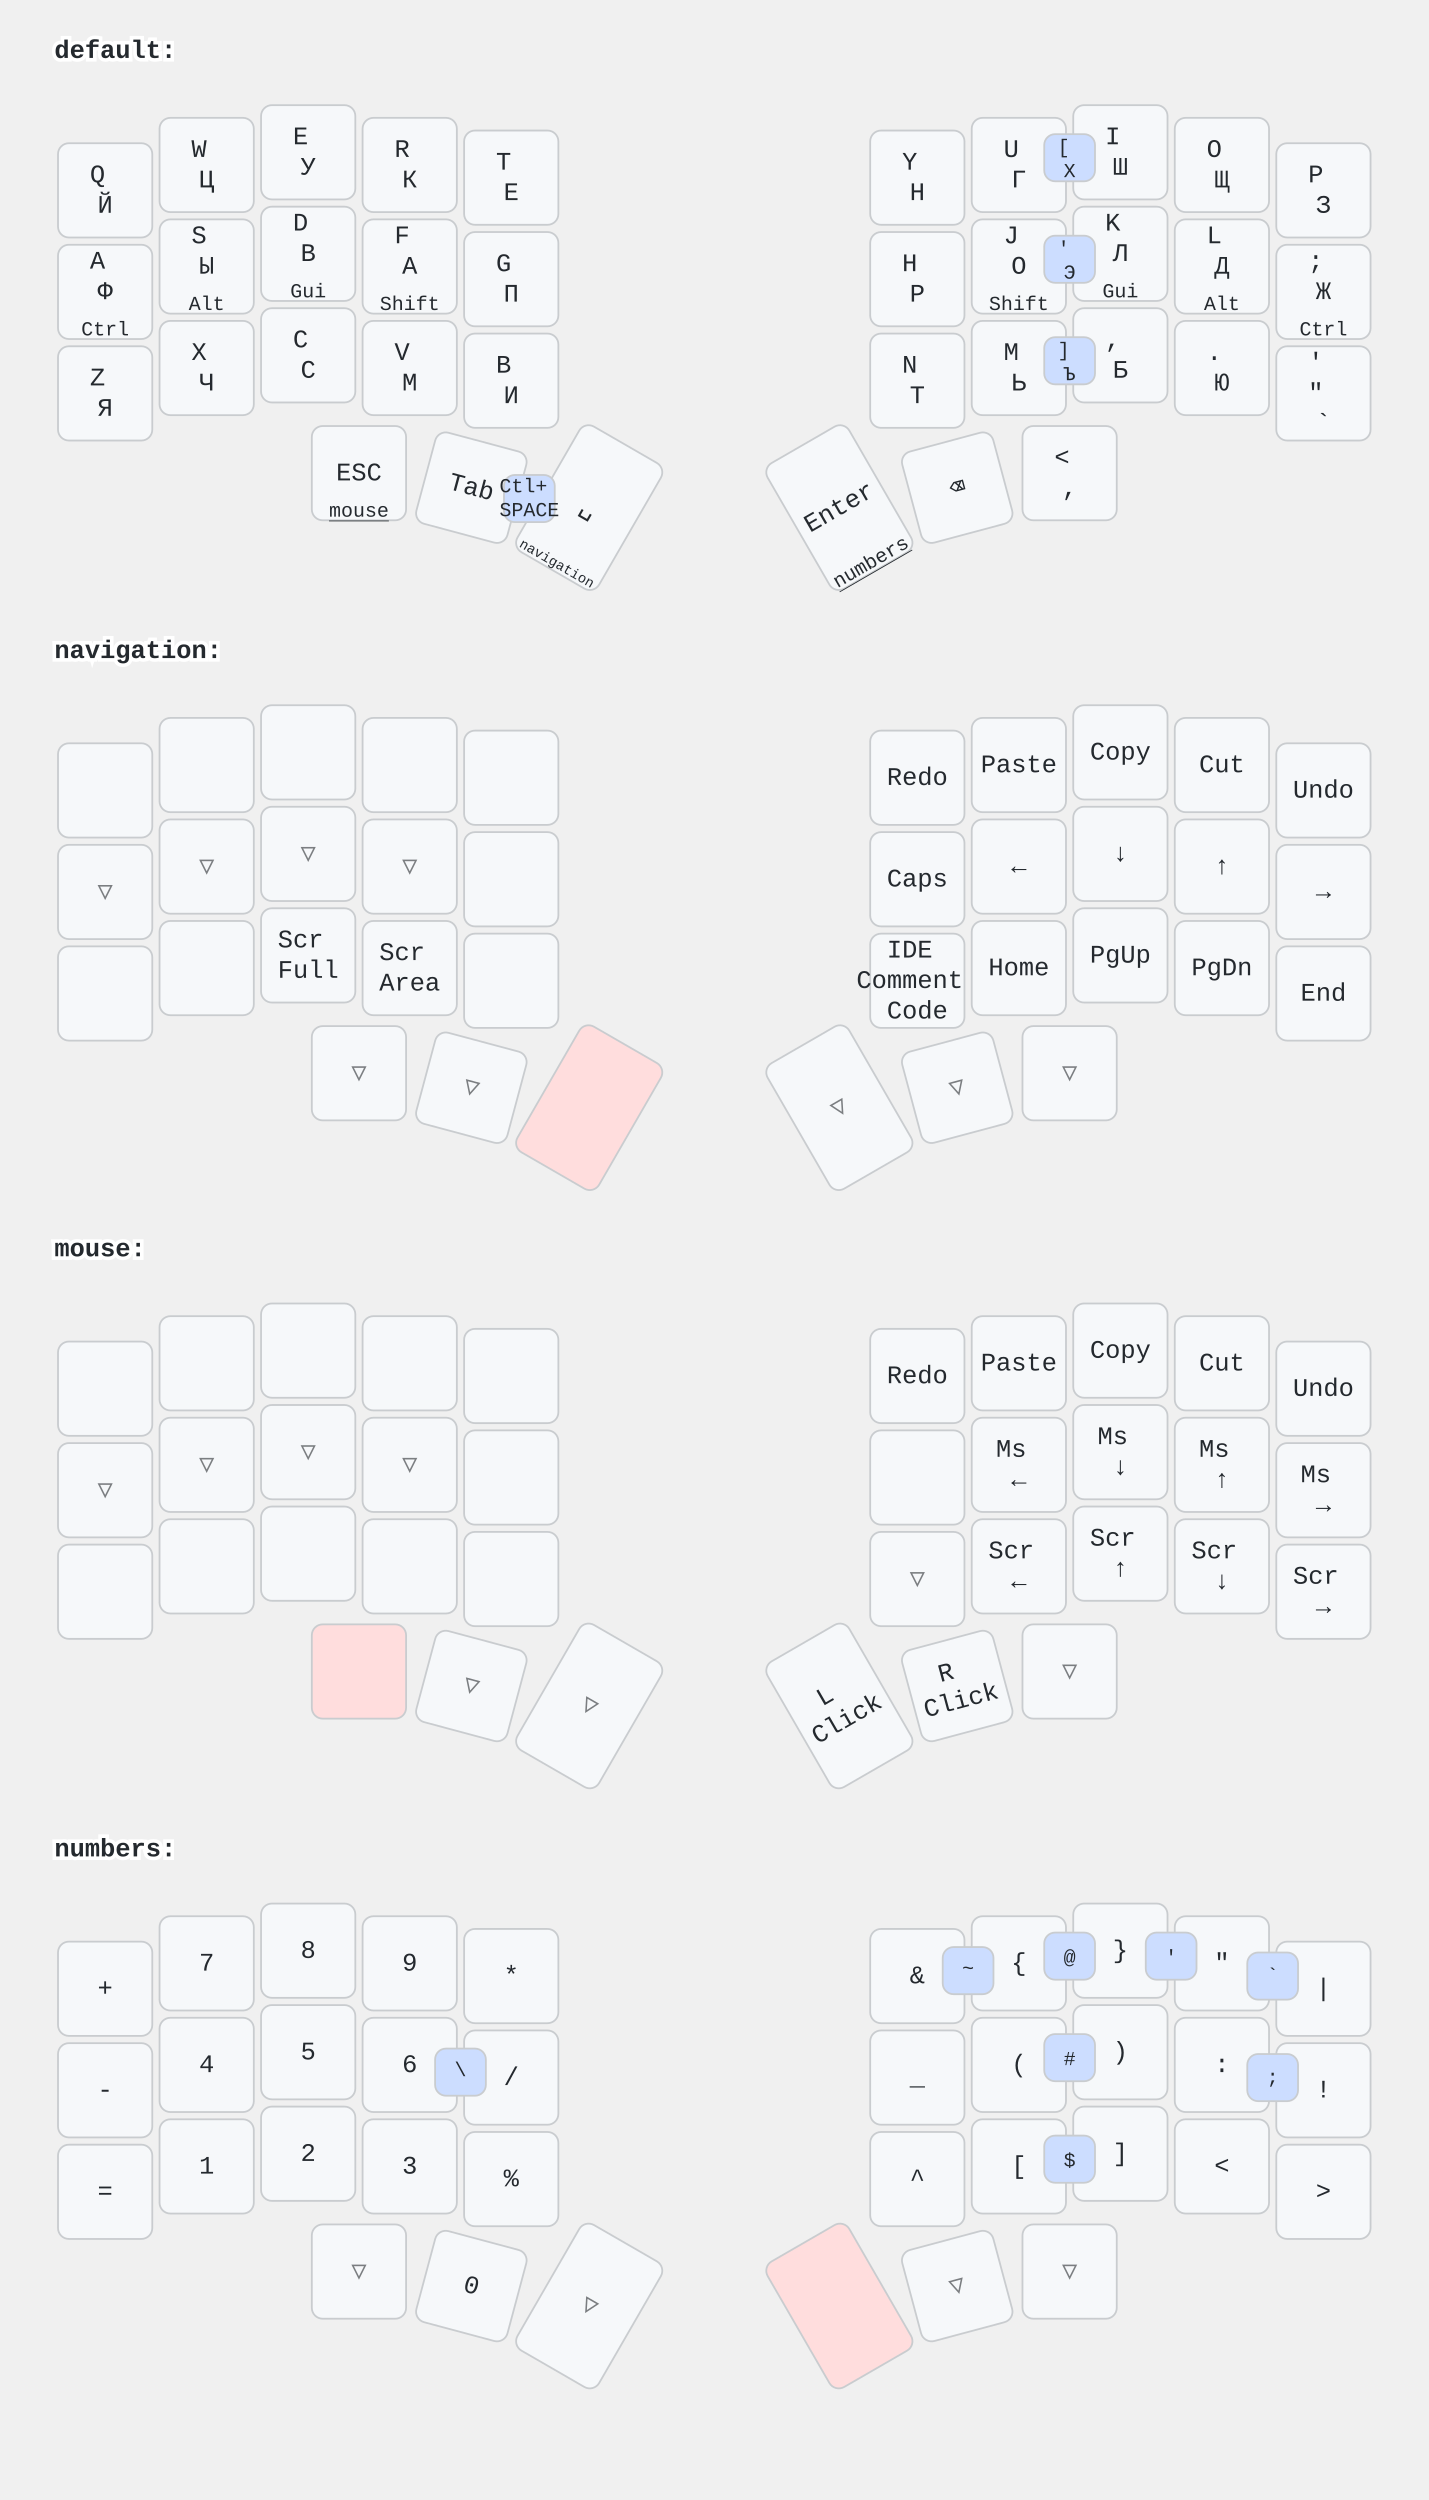
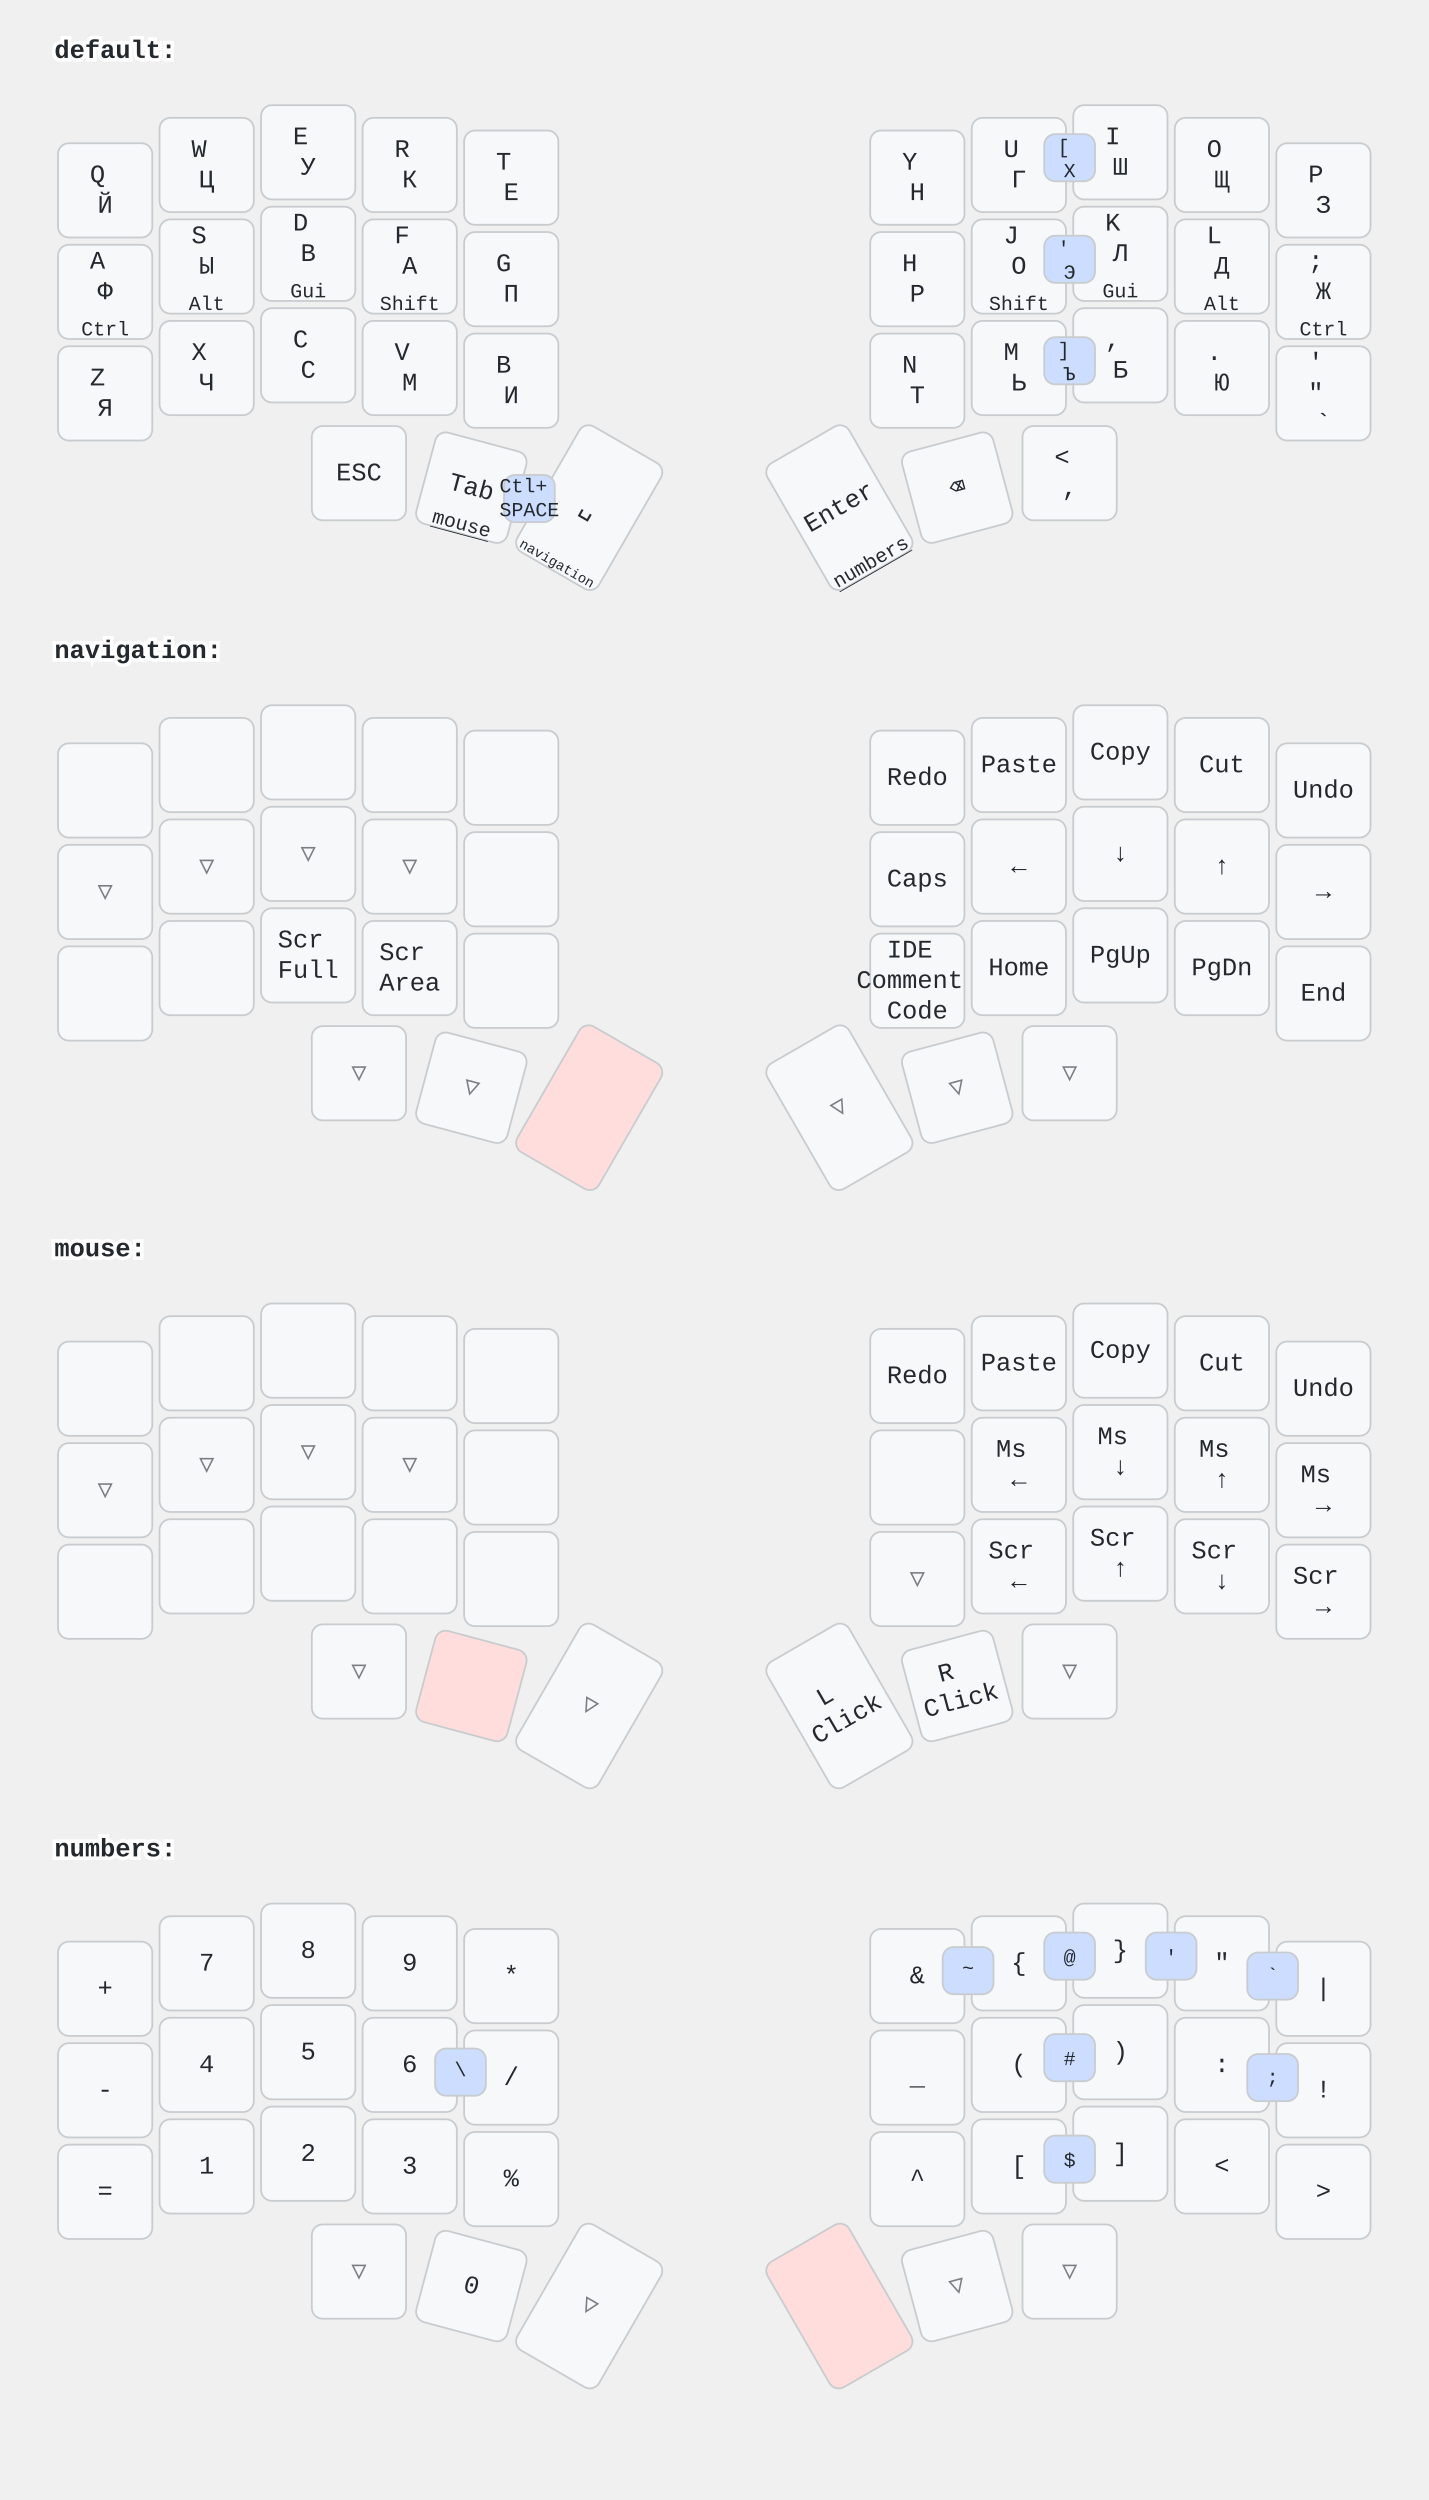
<svg xmlns="http://www.w3.org/2000/svg" width="788" height="1379" viewBox="0 0 788 1379" class="keymap">
  <style>/* inherit to force styles through use tags */
svg path {
    fill: inherit;
}

/* font and background color specifications */
svg.keymap {
    font-family: SFMono-Regular,Consolas,Liberation Mono,Menlo,monospace;
    font-size: 14px;
    font-kerning: normal;
    text-rendering: optimizeLegibility;
    fill: #24292e;
}

/* default key styling */
rect.key {
    fill: #f6f8fa;
}

rect.key, rect.combo {
    stroke: #c9cccf;
    stroke-width: 1;
}

/* default key side styling, only used is draw_key_sides is set */
rect.side {
    filter: brightness(90%);
}

/* color accent for combo boxes */
rect.combo, rect.combo-separate {
    fill: #cdf;
}

/* color accent for held keys */
rect.held, rect.combo.held {
    fill: #fdd;
}

/* color accent for ghost (optional) keys */
rect.ghost, rect.combo.ghost {
    stroke-dasharray: 4, 4;
    stroke-width: 2;
}

text {
    text-anchor: middle;
    dominant-baseline: middle;
}

/* styling for layer labels */
text.label {
    font-weight: bold;
    text-anchor: start;
    stroke: white;
    stroke-width: 4;
    paint-order: stroke;
}

/* styling for optional footer */
text.footer {
    text-anchor: end;
    dominant-baseline: auto;
    stroke: white;
    stroke-width: 4;
    paint-order: stroke;
}

/* styling for combo tap, and key non-tap label text */
text.combo, text.hold, text.shifted, text.left, text.right {
    font-size: 11px;
}

text.hold {
    text-anchor: middle;
    dominant-baseline: auto;
}

text.shifted {
    text-anchor: middle;
    dominant-baseline: hanging;
}

text.left {
    text-anchor: start;
}

text.right {
    text-anchor: end;
}

text.layer-activator {
    text-decoration: underline;
}

/* styling for hold/shifted label text in combo box */
text.combo.hold, text.combo.shifted, text.combo.left, text.combo.right {
    font-size: 8px;
}

/* lighter symbol for transparent keys */
text.trans {
    fill: #7b7e81;
}

/* styling for combo dendrons */
path.combo {
    stroke-width: 1;
    stroke: gray;
    fill: none;
}

/* Start Tabler Icons Cleanup */
/* cannot use height/width with glyphs */
.icon-tabler &gt; path {
    fill: inherit;
    stroke: inherit;
    stroke-width: 2;
}
/* hide tabler's default box */
.icon-tabler &gt; path[stroke="none"][fill="none"] {
    visibility: hidden;
}
/* End Tabler Icons Cleanup */

@media (prefers-color-scheme: dark) {
svg.keymap { fill: #d1d6db; }
rect.key { fill: #3f4750; }
rect.key, rect.combo { stroke: #60666c; }
rect.combo, rect.combo-separate { fill: #1f3d7a; }
rect.held, rect.combo.held { fill: #854747; }
text.label, text.footer { stroke: black; }
text.trans { fill: #7e8184; }
path.combo { stroke: #7f7f7f; }

}</style>
  <g transform="translate(30, 0)" class="layer-default">
    <text x="0" y="28" class="label" id="default">default:</text>
    <g transform="translate(0, 56)">
      <g transform="translate(28, 49)" class="key keypos-0">
        <rect rx="6" ry="6" x="-26" y="-26" width="52" height="52" class="key" />
        <text x="0" y="0" class="key tap">
          <tspan x="0" dy="-0.6em">Q</tspan>
          <tspan x="0" dy="1.2em">Й</tspan>
        </text>
      </g>
      <g transform="translate(84, 35)" class="key keypos-1">
        <rect rx="6" ry="6" x="-26" y="-26" width="52" height="52" class="key" />
        <text x="0" y="0" class="key tap">
          <tspan x="0" dy="-0.6em">W</tspan>
          <tspan x="0" dy="1.2em">Ц</tspan>
        </text>
      </g>
      <g transform="translate(140, 28)" class="key keypos-2">
        <rect rx="6" ry="6" x="-26" y="-26" width="52" height="52" class="key" />
        <text x="0" y="0" class="key tap">
          <tspan x="0" dy="-0.6em">E</tspan>
          <tspan x="0" dy="1.2em">У</tspan>
        </text>
      </g>
      <g transform="translate(196, 35)" class="key keypos-3">
        <rect rx="6" ry="6" x="-26" y="-26" width="52" height="52" class="key" />
        <text x="0" y="0" class="key tap">
          <tspan x="0" dy="-0.6em">R</tspan>
          <tspan x="0" dy="1.2em">К</tspan>
        </text>
      </g>
      <g transform="translate(252, 42)" class="key keypos-4">
        <rect rx="6" ry="6" x="-26" y="-26" width="52" height="52" class="key" />
        <text x="0" y="0" class="key tap">
          <tspan x="0" dy="-0.6em">T</tspan>
          <tspan x="0" dy="1.2em">Е</tspan>
        </text>
      </g>
      <g transform="translate(476, 42)" class="key keypos-5">
        <rect rx="6" ry="6" x="-26" y="-26" width="52" height="52" class="key" />
        <text x="0" y="0" class="key tap">
          <tspan x="0" dy="-0.6em">Y</tspan>
          <tspan x="0" dy="1.2em">Н</tspan>
        </text>
      </g>
      <g transform="translate(532, 35)" class="key keypos-6">
        <rect rx="6" ry="6" x="-26" y="-26" width="52" height="52" class="key" />
        <text x="0" y="0" class="key tap">
          <tspan x="0" dy="-0.6em">U</tspan>
          <tspan x="0" dy="1.2em">Г</tspan>
        </text>
      </g>
      <g transform="translate(588, 28)" class="key keypos-7">
        <rect rx="6" ry="6" x="-26" y="-26" width="52" height="52" class="key" />
        <text x="0" y="0" class="key tap">
          <tspan x="0" dy="-0.6em">I</tspan>
          <tspan x="0" dy="1.2em">Ш</tspan>
        </text>
      </g>
      <g transform="translate(644, 35)" class="key keypos-8">
        <rect rx="6" ry="6" x="-26" y="-26" width="52" height="52" class="key" />
        <text x="0" y="0" class="key tap">
          <tspan x="0" dy="-0.6em">O</tspan>
          <tspan x="0" dy="1.2em">Щ</tspan>
        </text>
      </g>
      <g transform="translate(700, 49)" class="key keypos-9">
        <rect rx="6" ry="6" x="-26" y="-26" width="52" height="52" class="key" />
        <text x="0" y="0" class="key tap">
          <tspan x="0" dy="-0.6em">P</tspan>
          <tspan x="0" dy="1.2em">З</tspan>
        </text>
      </g>
      <g transform="translate(28, 105)" class="key keypos-10">
        <rect rx="6" ry="6" x="-26" y="-26" width="52" height="52" class="key" />
        <text x="0" y="0" class="key tap">
          <tspan x="0" dy="-1.2em">A</tspan>
          <tspan x="0" dy="1.2em">Ф</tspan>
        </text>
        <text x="0" y="24" class="key hold">Ctrl</text>
      </g>
      <g transform="translate(84, 91)" class="key keypos-11">
        <rect rx="6" ry="6" x="-26" y="-26" width="52" height="52" class="key" />
        <text x="0" y="0" class="key tap">
          <tspan x="0" dy="-1.2em">S</tspan>
          <tspan x="0" dy="1.2em">Ы</tspan>
        </text>
        <text x="0" y="24" class="key hold">Alt</text>
      </g>
      <g transform="translate(140, 84)" class="key keypos-12">
        <rect rx="6" ry="6" x="-26" y="-26" width="52" height="52" class="key" />
        <text x="0" y="0" class="key tap">
          <tspan x="0" dy="-1.2em">D</tspan>
          <tspan x="0" dy="1.2em">В</tspan>
        </text>
        <text x="0" y="24" class="key hold">Gui</text>
      </g>
      <g transform="translate(196, 91)" class="key keypos-13">
        <rect rx="6" ry="6" x="-26" y="-26" width="52" height="52" class="key" />
        <text x="0" y="0" class="key tap">
          <tspan x="0" dy="-1.2em">F</tspan>
          <tspan x="0" dy="1.2em">А</tspan>
        </text>
        <text x="0" y="24" class="key hold">Shift</text>
      </g>
      <g transform="translate(252, 98)" class="key keypos-14">
        <rect rx="6" ry="6" x="-26" y="-26" width="52" height="52" class="key" />
        <text x="0" y="0" class="key tap">
          <tspan x="0" dy="-0.6em">G</tspan>
          <tspan x="0" dy="1.2em">П</tspan>
        </text>
      </g>
      <g transform="translate(476, 98)" class="key keypos-15">
        <rect rx="6" ry="6" x="-26" y="-26" width="52" height="52" class="key" />
        <text x="0" y="0" class="key tap">
          <tspan x="0" dy="-0.6em">H</tspan>
          <tspan x="0" dy="1.2em">Р</tspan>
        </text>
      </g>
      <g transform="translate(532, 91)" class="key keypos-16">
        <rect rx="6" ry="6" x="-26" y="-26" width="52" height="52" class="key" />
        <text x="0" y="0" class="key tap">
          <tspan x="0" dy="-1.2em">J</tspan>
          <tspan x="0" dy="1.2em">О</tspan>
        </text>
        <text x="0" y="24" class="key hold">Shift</text>
      </g>
      <g transform="translate(588, 84)" class="key keypos-17">
        <rect rx="6" ry="6" x="-26" y="-26" width="52" height="52" class="key" />
        <text x="0" y="0" class="key tap">
          <tspan x="0" dy="-1.2em">K</tspan>
          <tspan x="0" dy="1.2em">Л</tspan>
        </text>
        <text x="0" y="24" class="key hold">Gui</text>
      </g>
      <g transform="translate(644, 91)" class="key keypos-18">
        <rect rx="6" ry="6" x="-26" y="-26" width="52" height="52" class="key" />
        <text x="0" y="0" class="key tap">
          <tspan x="0" dy="-1.2em">L</tspan>
          <tspan x="0" dy="1.2em">Д</tspan>
        </text>
        <text x="0" y="24" class="key hold">Alt</text>
      </g>
      <g transform="translate(700, 105)" class="key keypos-19">
        <rect rx="6" ry="6" x="-26" y="-26" width="52" height="52" class="key" />
        <text x="0" y="0" class="key tap">
          <tspan x="0" dy="-1.2em">;</tspan>
          <tspan x="0" dy="1.2em">Ж</tspan>
        </text>
        <text x="0" y="24" class="key hold">Ctrl</text>
      </g>
      <g transform="translate(28, 161)" class="key keypos-20">
        <rect rx="6" ry="6" x="-26" y="-26" width="52" height="52" class="key" />
        <text x="0" y="0" class="key tap">
          <tspan x="0" dy="-0.6em">Z</tspan>
          <tspan x="0" dy="1.2em">Я</tspan>
        </text>
      </g>
      <g transform="translate(84, 147)" class="key keypos-21">
        <rect rx="6" ry="6" x="-26" y="-26" width="52" height="52" class="key" />
        <text x="0" y="0" class="key tap">
          <tspan x="0" dy="-0.6em">X</tspan>
          <tspan x="0" dy="1.2em">Ч</tspan>
        </text>
      </g>
      <g transform="translate(140, 140)" class="key keypos-22">
        <rect rx="6" ry="6" x="-26" y="-26" width="52" height="52" class="key" />
        <text x="0" y="0" class="key tap">
          <tspan x="0" dy="-0.6em">C</tspan>
          <tspan x="0" dy="1.2em">С</tspan>
        </text>
      </g>
      <g transform="translate(196, 147)" class="key keypos-23">
        <rect rx="6" ry="6" x="-26" y="-26" width="52" height="52" class="key" />
        <text x="0" y="0" class="key tap">
          <tspan x="0" dy="-0.6em">V</tspan>
          <tspan x="0" dy="1.2em">М</tspan>
        </text>
      </g>
      <g transform="translate(252, 154)" class="key keypos-24">
        <rect rx="6" ry="6" x="-26" y="-26" width="52" height="52" class="key" />
        <text x="0" y="0" class="key tap">
          <tspan x="0" dy="-0.6em">B</tspan>
          <tspan x="0" dy="1.2em">И</tspan>
        </text>
      </g>
      <g transform="translate(476, 154)" class="key keypos-25">
        <rect rx="6" ry="6" x="-26" y="-26" width="52" height="52" class="key" />
        <text x="0" y="0" class="key tap">
          <tspan x="0" dy="-0.6em">N</tspan>
          <tspan x="0" dy="1.2em">Т</tspan>
        </text>
      </g>
      <g transform="translate(532, 147)" class="key keypos-26">
        <rect rx="6" ry="6" x="-26" y="-26" width="52" height="52" class="key" />
        <text x="0" y="0" class="key tap">
          <tspan x="0" dy="-0.6em">M</tspan>
          <tspan x="0" dy="1.2em">Ь</tspan>
        </text>
      </g>
      <g transform="translate(588, 140)" class="key keypos-27">
        <rect rx="6" ry="6" x="-26" y="-26" width="52" height="52" class="key" />
        <text x="0" y="0" class="key tap">
          <tspan x="0" dy="-0.6em">,</tspan>
          <tspan x="0" dy="1.2em">Б</tspan>
        </text>
      </g>
      <g transform="translate(644, 147)" class="key keypos-28">
        <rect rx="6" ry="6" x="-26" y="-26" width="52" height="52" class="key" />
        <text x="0" y="0" class="key tap">
          <tspan x="0" dy="-0.6em">.</tspan>
          <tspan x="0" dy="1.2em">Ю</tspan>
        </text>
      </g>
      <g transform="translate(700, 161)" class="key keypos-29">
        <rect rx="6" ry="6" x="-26" y="-26" width="52" height="52" class="key" />
        <text x="0" y="0" class="key tap">
          <tspan x="0" dy="-1.2em">'</tspan>
          <tspan x="0" dy="1.2em">"</tspan>
          <tspan x="0" dy="1.2em">`</tspan>
        </text>
      </g>
      <g transform="translate(168, 205)" class="key keypos-30">
        <rect rx="6" ry="6" x="-26" y="-26" width="52" height="52" class="key" />
        <text x="0" y="0" class="key tap">ESC</text>
+       </g>
+       <g transform="translate(230, 213) rotate(15.0)" class="key keypos-31">
+         <rect rx="6" ry="6" x="-26" y="-26" width="52" height="52" class="key" />
+         <text x="0" y="0" class="key tap">Tab</text>
        <a href="#mouse">
          <text x="0" y="24" class="key hold layer-activator">mouse</text>
        </a>
-       </g>
-       <g transform="translate(230, 213) rotate(15.0)" class="key keypos-31">
-         <rect rx="6" ry="6" x="-26" y="-26" width="52" height="52" class="key" />
-         <text x="0" y="0" class="key tap">Tab</text>
      </g>
      <g transform="translate(295, 224) rotate(30.0)" class="key keypos-32">
        <rect rx="6" ry="6" x="-26" y="-40" width="52" height="80" class="key" />
        <text x="0" y="0" class="key tap">␣</text>
        <a href="#navigation">
          <text x="0" y="38" class="key hold layer-activator">
            <tspan style="font-size: 70%">navigation</tspan>
          </text>
        </a>
      </g>
      <g transform="translate(433, 224) rotate(-30.0)" class="key keypos-33">
        <rect rx="6" ry="6" x="-26" y="-40" width="52" height="80" class="key" />
        <text x="0" y="0" class="key tap">Enter</text>
        <a href="#numbers">
          <text x="0" y="38" class="key hold layer-activator">numbers</text>
        </a>
      </g>
      <g transform="translate(498, 213) rotate(-15.0)" class="key keypos-34">
        <rect rx="6" ry="6" x="-26" y="-26" width="52" height="52" class="key" />
        <text x="0" y="0" class="key tap">⌫</text>
      </g>
      <g transform="translate(560, 205)" class="key keypos-35">
        <rect rx="6" ry="6" x="-26" y="-26" width="52" height="52" class="key" />
        <text x="0" y="0" class="key tap">
          <tspan x="0" dy="-0.6em">&lt;</tspan>
          <tspan x="0" dy="1.2em">,</tspan>
        </text>
      </g>
      <g class="combo combopos-0">
        <rect rx="6" ry="6" x="546" y="18" width="28" height="26" class="combo" />
        <text x="560" y="32" class="combo tap">
          <tspan x="560" dy="-0.6em">[</tspan>
          <tspan x="560" dy="1.2em">Х</tspan>
        </text>
      </g>
      <g class="combo combopos-1">
        <rect rx="6" ry="6" x="546" y="74" width="28" height="26" class="combo" />
        <text x="560" y="88" class="combo tap">
          <tspan x="560" dy="-0.6em">'</tspan>
          <tspan x="560" dy="1.2em">Э</tspan>
        </text>
      </g>
      <g class="combo combopos-2">
        <rect rx="6" ry="6" x="546" y="130" width="28" height="26" class="combo" />
        <text x="560" y="144" class="combo tap">
          <tspan x="560" dy="-0.6em">]</tspan>
          <tspan x="560" dy="1.2em">Ъ</tspan>
        </text>
      </g>
      <g class="combo combopos-3">
        <rect rx="6" ry="6" x="248" y="206" width="28" height="26" class="combo" />
        <text x="262" y="219" class="combo tap">
          <tspan x="262" dy="-0.6em">Ctl+</tspan>
          <tspan x="262" dy="1.2em">SPACE</tspan>
        </text>
      </g>
    </g>
  </g>
  <g transform="translate(30, 331)" class="layer-navigation">
    <text x="0" y="28" class="label" id="navigation">navigation:</text>
    <g transform="translate(0, 56)">
      <g transform="translate(28, 49)" class="key keypos-0">
        <rect rx="6" ry="6" x="-26" y="-26" width="52" height="52" class="key" />
      </g>
      <g transform="translate(84, 35)" class="key keypos-1">
        <rect rx="6" ry="6" x="-26" y="-26" width="52" height="52" class="key" />
      </g>
      <g transform="translate(140, 28)" class="key keypos-2">
        <rect rx="6" ry="6" x="-26" y="-26" width="52" height="52" class="key" />
      </g>
      <g transform="translate(196, 35)" class="key keypos-3">
        <rect rx="6" ry="6" x="-26" y="-26" width="52" height="52" class="key" />
      </g>
      <g transform="translate(252, 42)" class="key keypos-4">
        <rect rx="6" ry="6" x="-26" y="-26" width="52" height="52" class="key" />
      </g>
      <g transform="translate(476, 42)" class="key keypos-5">
        <rect rx="6" ry="6" x="-26" y="-26" width="52" height="52" class="key" />
        <text x="0" y="0" class="key tap">Redo</text>
      </g>
      <g transform="translate(532, 35)" class="key keypos-6">
        <rect rx="6" ry="6" x="-26" y="-26" width="52" height="52" class="key" />
        <text x="0" y="0" class="key tap">Paste</text>
      </g>
      <g transform="translate(588, 28)" class="key keypos-7">
        <rect rx="6" ry="6" x="-26" y="-26" width="52" height="52" class="key" />
        <text x="0" y="0" class="key tap">Copy</text>
      </g>
      <g transform="translate(644, 35)" class="key keypos-8">
        <rect rx="6" ry="6" x="-26" y="-26" width="52" height="52" class="key" />
        <text x="0" y="0" class="key tap">Cut</text>
      </g>
      <g transform="translate(700, 49)" class="key keypos-9">
        <rect rx="6" ry="6" x="-26" y="-26" width="52" height="52" class="key" />
        <text x="0" y="0" class="key tap">Undo</text>
      </g>
      <g transform="translate(28, 105)" class="key trans keypos-10">
        <rect rx="6" ry="6" x="-26" y="-26" width="52" height="52" class="key trans" />
        <text x="0" y="0" class="key trans tap">▽</text>
      </g>
      <g transform="translate(84, 91)" class="key trans keypos-11">
        <rect rx="6" ry="6" x="-26" y="-26" width="52" height="52" class="key trans" />
        <text x="0" y="0" class="key trans tap">▽</text>
      </g>
      <g transform="translate(140, 84)" class="key trans keypos-12">
        <rect rx="6" ry="6" x="-26" y="-26" width="52" height="52" class="key trans" />
        <text x="0" y="0" class="key trans tap">▽</text>
      </g>
      <g transform="translate(196, 91)" class="key trans keypos-13">
        <rect rx="6" ry="6" x="-26" y="-26" width="52" height="52" class="key trans" />
        <text x="0" y="0" class="key trans tap">▽</text>
      </g>
      <g transform="translate(252, 98)" class="key keypos-14">
        <rect rx="6" ry="6" x="-26" y="-26" width="52" height="52" class="key" />
      </g>
      <g transform="translate(476, 98)" class="key keypos-15">
        <rect rx="6" ry="6" x="-26" y="-26" width="52" height="52" class="key" />
        <text x="0" y="0" class="key tap">Caps</text>
      </g>
      <g transform="translate(532, 91)" class="key keypos-16">
        <rect rx="6" ry="6" x="-26" y="-26" width="52" height="52" class="key" />
        <text x="0" y="0" class="key tap">←</text>
      </g>
      <g transform="translate(588, 84)" class="key keypos-17">
        <rect rx="6" ry="6" x="-26" y="-26" width="52" height="52" class="key" />
        <text x="0" y="0" class="key tap">↓</text>
      </g>
      <g transform="translate(644, 91)" class="key keypos-18">
        <rect rx="6" ry="6" x="-26" y="-26" width="52" height="52" class="key" />
        <text x="0" y="0" class="key tap">↑</text>
      </g>
      <g transform="translate(700, 105)" class="key keypos-19">
        <rect rx="6" ry="6" x="-26" y="-26" width="52" height="52" class="key" />
        <text x="0" y="0" class="key tap">→</text>
      </g>
      <g transform="translate(28, 161)" class="key keypos-20">
        <rect rx="6" ry="6" x="-26" y="-26" width="52" height="52" class="key" />
      </g>
      <g transform="translate(84, 147)" class="key keypos-21">
        <rect rx="6" ry="6" x="-26" y="-26" width="52" height="52" class="key" />
      </g>
      <g transform="translate(140, 140)" class="key keypos-22">
        <rect rx="6" ry="6" x="-26" y="-26" width="52" height="52" class="key" />
        <text x="0" y="0" class="key tap">
          <tspan x="0" dy="-0.6em">Scr</tspan>
          <tspan x="0" dy="1.2em">Full</tspan>
        </text>
      </g>
      <g transform="translate(196, 147)" class="key keypos-23">
        <rect rx="6" ry="6" x="-26" y="-26" width="52" height="52" class="key" />
        <text x="0" y="0" class="key tap">
          <tspan x="0" dy="-0.6em">Scr</tspan>
          <tspan x="0" dy="1.2em">Area</tspan>
        </text>
      </g>
      <g transform="translate(252, 154)" class="key keypos-24">
        <rect rx="6" ry="6" x="-26" y="-26" width="52" height="52" class="key" />
      </g>
      <g transform="translate(476, 154)" class="key keypos-25">
        <rect rx="6" ry="6" x="-26" y="-26" width="52" height="52" class="key" />
        <text x="0" y="0" class="key tap">
          <tspan x="0" dy="-1.2em">IDE</tspan>
          <tspan x="0" dy="1.2em">Comment</tspan>
          <tspan x="0" dy="1.2em">Code</tspan>
        </text>
      </g>
      <g transform="translate(532, 147)" class="key keypos-26">
        <rect rx="6" ry="6" x="-26" y="-26" width="52" height="52" class="key" />
        <text x="0" y="0" class="key tap">Home</text>
      </g>
      <g transform="translate(588, 140)" class="key keypos-27">
        <rect rx="6" ry="6" x="-26" y="-26" width="52" height="52" class="key" />
        <text x="0" y="0" class="key tap">PgUp</text>
      </g>
      <g transform="translate(644, 147)" class="key keypos-28">
        <rect rx="6" ry="6" x="-26" y="-26" width="52" height="52" class="key" />
        <text x="0" y="0" class="key tap">PgDn</text>
      </g>
      <g transform="translate(700, 161)" class="key keypos-29">
        <rect rx="6" ry="6" x="-26" y="-26" width="52" height="52" class="key" />
        <text x="0" y="0" class="key tap">End</text>
      </g>
      <g transform="translate(168, 205)" class="key trans keypos-30">
        <rect rx="6" ry="6" x="-26" y="-26" width="52" height="52" class="key trans" />
        <text x="0" y="0" class="key trans tap">▽</text>
      </g>
      <g transform="translate(230, 213) rotate(15.0)" class="key trans keypos-31">
        <rect rx="6" ry="6" x="-26" y="-26" width="52" height="52" class="key trans" />
        <text x="0" y="0" class="key trans tap">▽</text>
      </g>
      <g transform="translate(295, 224) rotate(30.0)" class="key held keypos-32">
        <rect rx="6" ry="6" x="-26" y="-40" width="52" height="80" class="key held" />
      </g>
      <g transform="translate(433, 224) rotate(-30.0)" class="key trans keypos-33">
        <rect rx="6" ry="6" x="-26" y="-40" width="52" height="80" class="key trans" />
        <text x="0" y="0" class="key trans tap">▽</text>
      </g>
      <g transform="translate(498, 213) rotate(-15.0)" class="key trans keypos-34">
        <rect rx="6" ry="6" x="-26" y="-26" width="52" height="52" class="key trans" />
        <text x="0" y="0" class="key trans tap">▽</text>
      </g>
      <g transform="translate(560, 205)" class="key trans keypos-35">
        <rect rx="6" ry="6" x="-26" y="-26" width="52" height="52" class="key trans" />
        <text x="0" y="0" class="key trans tap">▽</text>
      </g>
    </g>
  </g>
  <g transform="translate(30, 661)" class="layer-mouse">
    <text x="0" y="28" class="label" id="mouse">mouse:</text>
    <g transform="translate(0, 56)">
      <g transform="translate(28, 49)" class="key keypos-0">
        <rect rx="6" ry="6" x="-26" y="-26" width="52" height="52" class="key" />
      </g>
      <g transform="translate(84, 35)" class="key keypos-1">
        <rect rx="6" ry="6" x="-26" y="-26" width="52" height="52" class="key" />
      </g>
      <g transform="translate(140, 28)" class="key keypos-2">
        <rect rx="6" ry="6" x="-26" y="-26" width="52" height="52" class="key" />
      </g>
      <g transform="translate(196, 35)" class="key keypos-3">
        <rect rx="6" ry="6" x="-26" y="-26" width="52" height="52" class="key" />
      </g>
      <g transform="translate(252, 42)" class="key keypos-4">
        <rect rx="6" ry="6" x="-26" y="-26" width="52" height="52" class="key" />
      </g>
      <g transform="translate(476, 42)" class="key keypos-5">
        <rect rx="6" ry="6" x="-26" y="-26" width="52" height="52" class="key" />
        <text x="0" y="0" class="key tap">Redo</text>
      </g>
      <g transform="translate(532, 35)" class="key keypos-6">
        <rect rx="6" ry="6" x="-26" y="-26" width="52" height="52" class="key" />
        <text x="0" y="0" class="key tap">Paste</text>
      </g>
      <g transform="translate(588, 28)" class="key keypos-7">
        <rect rx="6" ry="6" x="-26" y="-26" width="52" height="52" class="key" />
        <text x="0" y="0" class="key tap">Copy</text>
      </g>
      <g transform="translate(644, 35)" class="key keypos-8">
        <rect rx="6" ry="6" x="-26" y="-26" width="52" height="52" class="key" />
        <text x="0" y="0" class="key tap">Cut</text>
      </g>
      <g transform="translate(700, 49)" class="key keypos-9">
        <rect rx="6" ry="6" x="-26" y="-26" width="52" height="52" class="key" />
        <text x="0" y="0" class="key tap">Undo</text>
      </g>
      <g transform="translate(28, 105)" class="key trans keypos-10">
        <rect rx="6" ry="6" x="-26" y="-26" width="52" height="52" class="key trans" />
        <text x="0" y="0" class="key trans tap">▽</text>
      </g>
      <g transform="translate(84, 91)" class="key trans keypos-11">
        <rect rx="6" ry="6" x="-26" y="-26" width="52" height="52" class="key trans" />
        <text x="0" y="0" class="key trans tap">▽</text>
      </g>
      <g transform="translate(140, 84)" class="key trans keypos-12">
        <rect rx="6" ry="6" x="-26" y="-26" width="52" height="52" class="key trans" />
        <text x="0" y="0" class="key trans tap">▽</text>
      </g>
      <g transform="translate(196, 91)" class="key trans keypos-13">
        <rect rx="6" ry="6" x="-26" y="-26" width="52" height="52" class="key trans" />
        <text x="0" y="0" class="key trans tap">▽</text>
      </g>
      <g transform="translate(252, 98)" class="key keypos-14">
        <rect rx="6" ry="6" x="-26" y="-26" width="52" height="52" class="key" />
      </g>
      <g transform="translate(476, 98)" class="key keypos-15">
        <rect rx="6" ry="6" x="-26" y="-26" width="52" height="52" class="key" />
      </g>
      <g transform="translate(532, 91)" class="key keypos-16">
        <rect rx="6" ry="6" x="-26" y="-26" width="52" height="52" class="key" />
        <text x="0" y="0" class="key tap">
          <tspan x="0" dy="-0.6em">Ms</tspan>
          <tspan x="0" dy="1.2em">←</tspan>
        </text>
      </g>
      <g transform="translate(588, 84)" class="key keypos-17">
        <rect rx="6" ry="6" x="-26" y="-26" width="52" height="52" class="key" />
        <text x="0" y="0" class="key tap">
          <tspan x="0" dy="-0.6em">Ms</tspan>
          <tspan x="0" dy="1.2em">↓</tspan>
        </text>
      </g>
      <g transform="translate(644, 91)" class="key keypos-18">
        <rect rx="6" ry="6" x="-26" y="-26" width="52" height="52" class="key" />
        <text x="0" y="0" class="key tap">
          <tspan x="0" dy="-0.6em">Ms</tspan>
          <tspan x="0" dy="1.2em">↑</tspan>
        </text>
      </g>
      <g transform="translate(700, 105)" class="key keypos-19">
        <rect rx="6" ry="6" x="-26" y="-26" width="52" height="52" class="key" />
        <text x="0" y="0" class="key tap">
          <tspan x="0" dy="-0.6em">Ms</tspan>
          <tspan x="0" dy="1.2em">→</tspan>
        </text>
      </g>
      <g transform="translate(28, 161)" class="key keypos-20">
        <rect rx="6" ry="6" x="-26" y="-26" width="52" height="52" class="key" />
      </g>
      <g transform="translate(84, 147)" class="key keypos-21">
        <rect rx="6" ry="6" x="-26" y="-26" width="52" height="52" class="key" />
      </g>
      <g transform="translate(140, 140)" class="key keypos-22">
        <rect rx="6" ry="6" x="-26" y="-26" width="52" height="52" class="key" />
      </g>
      <g transform="translate(196, 147)" class="key keypos-23">
        <rect rx="6" ry="6" x="-26" y="-26" width="52" height="52" class="key" />
      </g>
      <g transform="translate(252, 154)" class="key keypos-24">
        <rect rx="6" ry="6" x="-26" y="-26" width="52" height="52" class="key" />
      </g>
      <g transform="translate(476, 154)" class="key trans keypos-25">
        <rect rx="6" ry="6" x="-26" y="-26" width="52" height="52" class="key trans" />
        <text x="0" y="0" class="key trans tap">▽</text>
      </g>
      <g transform="translate(532, 147)" class="key keypos-26">
        <rect rx="6" ry="6" x="-26" y="-26" width="52" height="52" class="key" />
        <text x="0" y="0" class="key tap">
          <tspan x="0" dy="-0.6em">Scr</tspan>
          <tspan x="0" dy="1.2em">←</tspan>
        </text>
      </g>
      <g transform="translate(588, 140)" class="key keypos-27">
        <rect rx="6" ry="6" x="-26" y="-26" width="52" height="52" class="key" />
        <text x="0" y="0" class="key tap">
          <tspan x="0" dy="-0.6em">Scr</tspan>
          <tspan x="0" dy="1.2em">↑</tspan>
        </text>
      </g>
      <g transform="translate(644, 147)" class="key keypos-28">
        <rect rx="6" ry="6" x="-26" y="-26" width="52" height="52" class="key" />
        <text x="0" y="0" class="key tap">
          <tspan x="0" dy="-0.6em">Scr</tspan>
          <tspan x="0" dy="1.2em">↓</tspan>
        </text>
      </g>
      <g transform="translate(700, 161)" class="key keypos-29">
        <rect rx="6" ry="6" x="-26" y="-26" width="52" height="52" class="key" />
        <text x="0" y="0" class="key tap">
          <tspan x="0" dy="-0.6em">Scr</tspan>
          <tspan x="0" dy="1.2em">→</tspan>
        </text>
      </g>
-       <g transform="translate(168, 205)" class="key held keypos-30">
+       <g transform="translate(168, 205)" class="key trans keypos-30">
+         <rect rx="6" ry="6" x="-26" y="-26" width="52" height="52" class="key trans" />
+         <text x="0" y="0" class="key trans tap">▽</text>
+       </g>
+       <g transform="translate(230, 213) rotate(15.0)" class="key held keypos-31">
        <rect rx="6" ry="6" x="-26" y="-26" width="52" height="52" class="key held" />
-       </g>
-       <g transform="translate(230, 213) rotate(15.0)" class="key trans keypos-31">
-         <rect rx="6" ry="6" x="-26" y="-26" width="52" height="52" class="key trans" />
-         <text x="0" y="0" class="key trans tap">▽</text>
      </g>
      <g transform="translate(295, 224) rotate(30.0)" class="key trans keypos-32">
        <rect rx="6" ry="6" x="-26" y="-40" width="52" height="80" class="key trans" />
        <text x="0" y="0" class="key trans tap">▽</text>
      </g>
      <g transform="translate(433, 224) rotate(-30.0)" class="key keypos-33">
        <rect rx="6" ry="6" x="-26" y="-40" width="52" height="80" class="key" />
        <text x="0" y="0" class="key tap">
          <tspan x="0" dy="-0.6em">L</tspan>
          <tspan x="0" dy="1.2em">Click</tspan>
        </text>
      </g>
      <g transform="translate(498, 213) rotate(-15.0)" class="key keypos-34">
        <rect rx="6" ry="6" x="-26" y="-26" width="52" height="52" class="key" />
        <text x="0" y="0" class="key tap">
          <tspan x="0" dy="-0.6em">R</tspan>
          <tspan x="0" dy="1.2em">Click</tspan>
        </text>
      </g>
      <g transform="translate(560, 205)" class="key trans keypos-35">
        <rect rx="6" ry="6" x="-26" y="-26" width="52" height="52" class="key trans" />
        <text x="0" y="0" class="key trans tap">▽</text>
      </g>
    </g>
  </g>
  <g transform="translate(30, 992)" class="layer-numbers">
    <text x="0" y="28" class="label" id="numbers">numbers:</text>
    <g transform="translate(0, 56)">
      <g transform="translate(28, 49)" class="key keypos-0">
        <rect rx="6" ry="6" x="-26" y="-26" width="52" height="52" class="key" />
        <text x="0" y="0" class="key tap">+</text>
      </g>
      <g transform="translate(84, 35)" class="key keypos-1">
        <rect rx="6" ry="6" x="-26" y="-26" width="52" height="52" class="key" />
        <text x="0" y="0" class="key tap">7</text>
      </g>
      <g transform="translate(140, 28)" class="key keypos-2">
        <rect rx="6" ry="6" x="-26" y="-26" width="52" height="52" class="key" />
        <text x="0" y="0" class="key tap">8</text>
      </g>
      <g transform="translate(196, 35)" class="key keypos-3">
        <rect rx="6" ry="6" x="-26" y="-26" width="52" height="52" class="key" />
        <text x="0" y="0" class="key tap">9</text>
      </g>
      <g transform="translate(252, 42)" class="key keypos-4">
        <rect rx="6" ry="6" x="-26" y="-26" width="52" height="52" class="key" />
        <text x="0" y="0" class="key tap">*</text>
      </g>
      <g transform="translate(476, 42)" class="key keypos-5">
        <rect rx="6" ry="6" x="-26" y="-26" width="52" height="52" class="key" />
        <text x="0" y="0" class="key tap">&amp;</text>
      </g>
      <g transform="translate(532, 35)" class="key keypos-6">
        <rect rx="6" ry="6" x="-26" y="-26" width="52" height="52" class="key" />
        <text x="0" y="0" class="key tap">{</text>
      </g>
      <g transform="translate(588, 28)" class="key keypos-7">
        <rect rx="6" ry="6" x="-26" y="-26" width="52" height="52" class="key" />
        <text x="0" y="0" class="key tap">}</text>
      </g>
      <g transform="translate(644, 35)" class="key keypos-8">
        <rect rx="6" ry="6" x="-26" y="-26" width="52" height="52" class="key" />
        <text x="0" y="0" class="key tap">"</text>
      </g>
      <g transform="translate(700, 49)" class="key keypos-9">
        <rect rx="6" ry="6" x="-26" y="-26" width="52" height="52" class="key" />
        <text x="0" y="0" class="key tap">|</text>
      </g>
      <g transform="translate(28, 105)" class="key keypos-10">
        <rect rx="6" ry="6" x="-26" y="-26" width="52" height="52" class="key" />
        <text x="0" y="0" class="key tap">-</text>
      </g>
      <g transform="translate(84, 91)" class="key keypos-11">
        <rect rx="6" ry="6" x="-26" y="-26" width="52" height="52" class="key" />
        <text x="0" y="0" class="key tap">4</text>
      </g>
      <g transform="translate(140, 84)" class="key keypos-12">
        <rect rx="6" ry="6" x="-26" y="-26" width="52" height="52" class="key" />
        <text x="0" y="0" class="key tap">5</text>
      </g>
      <g transform="translate(196, 91)" class="key keypos-13">
        <rect rx="6" ry="6" x="-26" y="-26" width="52" height="52" class="key" />
        <text x="0" y="0" class="key tap">6</text>
      </g>
      <g transform="translate(252, 98)" class="key keypos-14">
        <rect rx="6" ry="6" x="-26" y="-26" width="52" height="52" class="key" />
        <text x="0" y="0" class="key tap">/</text>
      </g>
      <g transform="translate(476, 98)" class="key keypos-15">
        <rect rx="6" ry="6" x="-26" y="-26" width="52" height="52" class="key" />
        <text x="0" y="0" class="key tap">_</text>
      </g>
      <g transform="translate(532, 91)" class="key keypos-16">
        <rect rx="6" ry="6" x="-26" y="-26" width="52" height="52" class="key" />
        <text x="0" y="0" class="key tap">(</text>
      </g>
      <g transform="translate(588, 84)" class="key keypos-17">
        <rect rx="6" ry="6" x="-26" y="-26" width="52" height="52" class="key" />
        <text x="0" y="0" class="key tap">)</text>
      </g>
      <g transform="translate(644, 91)" class="key keypos-18">
        <rect rx="6" ry="6" x="-26" y="-26" width="52" height="52" class="key" />
        <text x="0" y="0" class="key tap">:</text>
      </g>
      <g transform="translate(700, 105)" class="key keypos-19">
        <rect rx="6" ry="6" x="-26" y="-26" width="52" height="52" class="key" />
        <text x="0" y="0" class="key tap">!</text>
      </g>
      <g transform="translate(28, 161)" class="key keypos-20">
        <rect rx="6" ry="6" x="-26" y="-26" width="52" height="52" class="key" />
        <text x="0" y="0" class="key tap">=</text>
      </g>
      <g transform="translate(84, 147)" class="key keypos-21">
        <rect rx="6" ry="6" x="-26" y="-26" width="52" height="52" class="key" />
        <text x="0" y="0" class="key tap">1</text>
      </g>
      <g transform="translate(140, 140)" class="key keypos-22">
        <rect rx="6" ry="6" x="-26" y="-26" width="52" height="52" class="key" />
        <text x="0" y="0" class="key tap">2</text>
      </g>
      <g transform="translate(196, 147)" class="key keypos-23">
        <rect rx="6" ry="6" x="-26" y="-26" width="52" height="52" class="key" />
        <text x="0" y="0" class="key tap">3</text>
      </g>
      <g transform="translate(252, 154)" class="key keypos-24">
        <rect rx="6" ry="6" x="-26" y="-26" width="52" height="52" class="key" />
        <text x="0" y="0" class="key tap">%</text>
      </g>
      <g transform="translate(476, 154)" class="key keypos-25">
        <rect rx="6" ry="6" x="-26" y="-26" width="52" height="52" class="key" />
        <text x="0" y="0" class="key tap">^</text>
      </g>
      <g transform="translate(532, 147)" class="key keypos-26">
        <rect rx="6" ry="6" x="-26" y="-26" width="52" height="52" class="key" />
        <text x="0" y="0" class="key tap">[</text>
      </g>
      <g transform="translate(588, 140)" class="key keypos-27">
        <rect rx="6" ry="6" x="-26" y="-26" width="52" height="52" class="key" />
        <text x="0" y="0" class="key tap">]</text>
      </g>
      <g transform="translate(644, 147)" class="key keypos-28">
        <rect rx="6" ry="6" x="-26" y="-26" width="52" height="52" class="key" />
        <text x="0" y="0" class="key tap">&lt;</text>
      </g>
      <g transform="translate(700, 161)" class="key keypos-29">
        <rect rx="6" ry="6" x="-26" y="-26" width="52" height="52" class="key" />
        <text x="0" y="0" class="key tap">&gt;</text>
      </g>
      <g transform="translate(168, 205)" class="key trans keypos-30">
        <rect rx="6" ry="6" x="-26" y="-26" width="52" height="52" class="key trans" />
        <text x="0" y="0" class="key trans tap">▽</text>
      </g>
      <g transform="translate(230, 213) rotate(15.0)" class="key keypos-31">
        <rect rx="6" ry="6" x="-26" y="-26" width="52" height="52" class="key" />
        <text x="0" y="0" class="key tap">0</text>
      </g>
      <g transform="translate(295, 224) rotate(30.0)" class="key trans keypos-32">
        <rect rx="6" ry="6" x="-26" y="-40" width="52" height="80" class="key trans" />
        <text x="0" y="0" class="key trans tap">▽</text>
      </g>
      <g transform="translate(433, 224) rotate(-30.0)" class="key held keypos-33">
        <rect rx="6" ry="6" x="-26" y="-40" width="52" height="80" class="key held" />
      </g>
      <g transform="translate(498, 213) rotate(-15.0)" class="key trans keypos-34">
        <rect rx="6" ry="6" x="-26" y="-26" width="52" height="52" class="key trans" />
        <text x="0" y="0" class="key trans tap">▽</text>
      </g>
      <g transform="translate(560, 205)" class="key trans keypos-35">
        <rect rx="6" ry="6" x="-26" y="-26" width="52" height="52" class="key trans" />
        <text x="0" y="0" class="key trans tap">▽</text>
      </g>
      <g class="combo combopos-0">
        <rect rx="6" ry="6" x="210" y="82" width="28" height="26" class="combo" />
        <text x="224" y="94" class="combo tap">\</text>
      </g>
      <g class="combo combopos-1">
        <rect rx="6" ry="6" x="490" y="26" width="28" height="26" class="combo" />
        <text x="504" y="38" class="combo tap">~</text>
      </g>
      <g class="combo combopos-2">
        <rect rx="6" ry="6" x="546" y="18" width="28" height="26" class="combo" />
        <text x="560" y="32" class="combo tap">@</text>
      </g>
      <g class="combo combopos-3">
        <rect rx="6" ry="6" x="602" y="18" width="28" height="26" class="combo" />
        <text x="616" y="32" class="combo tap">'</text>
      </g>
      <g class="combo combopos-4">
        <rect rx="6" ry="6" x="658" y="29" width="28" height="26" class="combo" />
        <text x="672" y="42" class="combo tap">`</text>
      </g>
      <g class="combo combopos-5">
        <rect rx="6" ry="6" x="546" y="74" width="28" height="26" class="combo" />
        <text x="560" y="88" class="combo tap">#</text>
      </g>
      <g class="combo combopos-6">
        <rect rx="6" ry="6" x="658" y="85" width="28" height="26" class="combo" />
        <text x="672" y="98" class="combo tap">;</text>
      </g>
      <g class="combo combopos-7">
        <rect rx="6" ry="6" x="546" y="130" width="28" height="26" class="combo" />
        <text x="560" y="144" class="combo tap">$</text>
      </g>
    </g>
  </g>
</svg>
